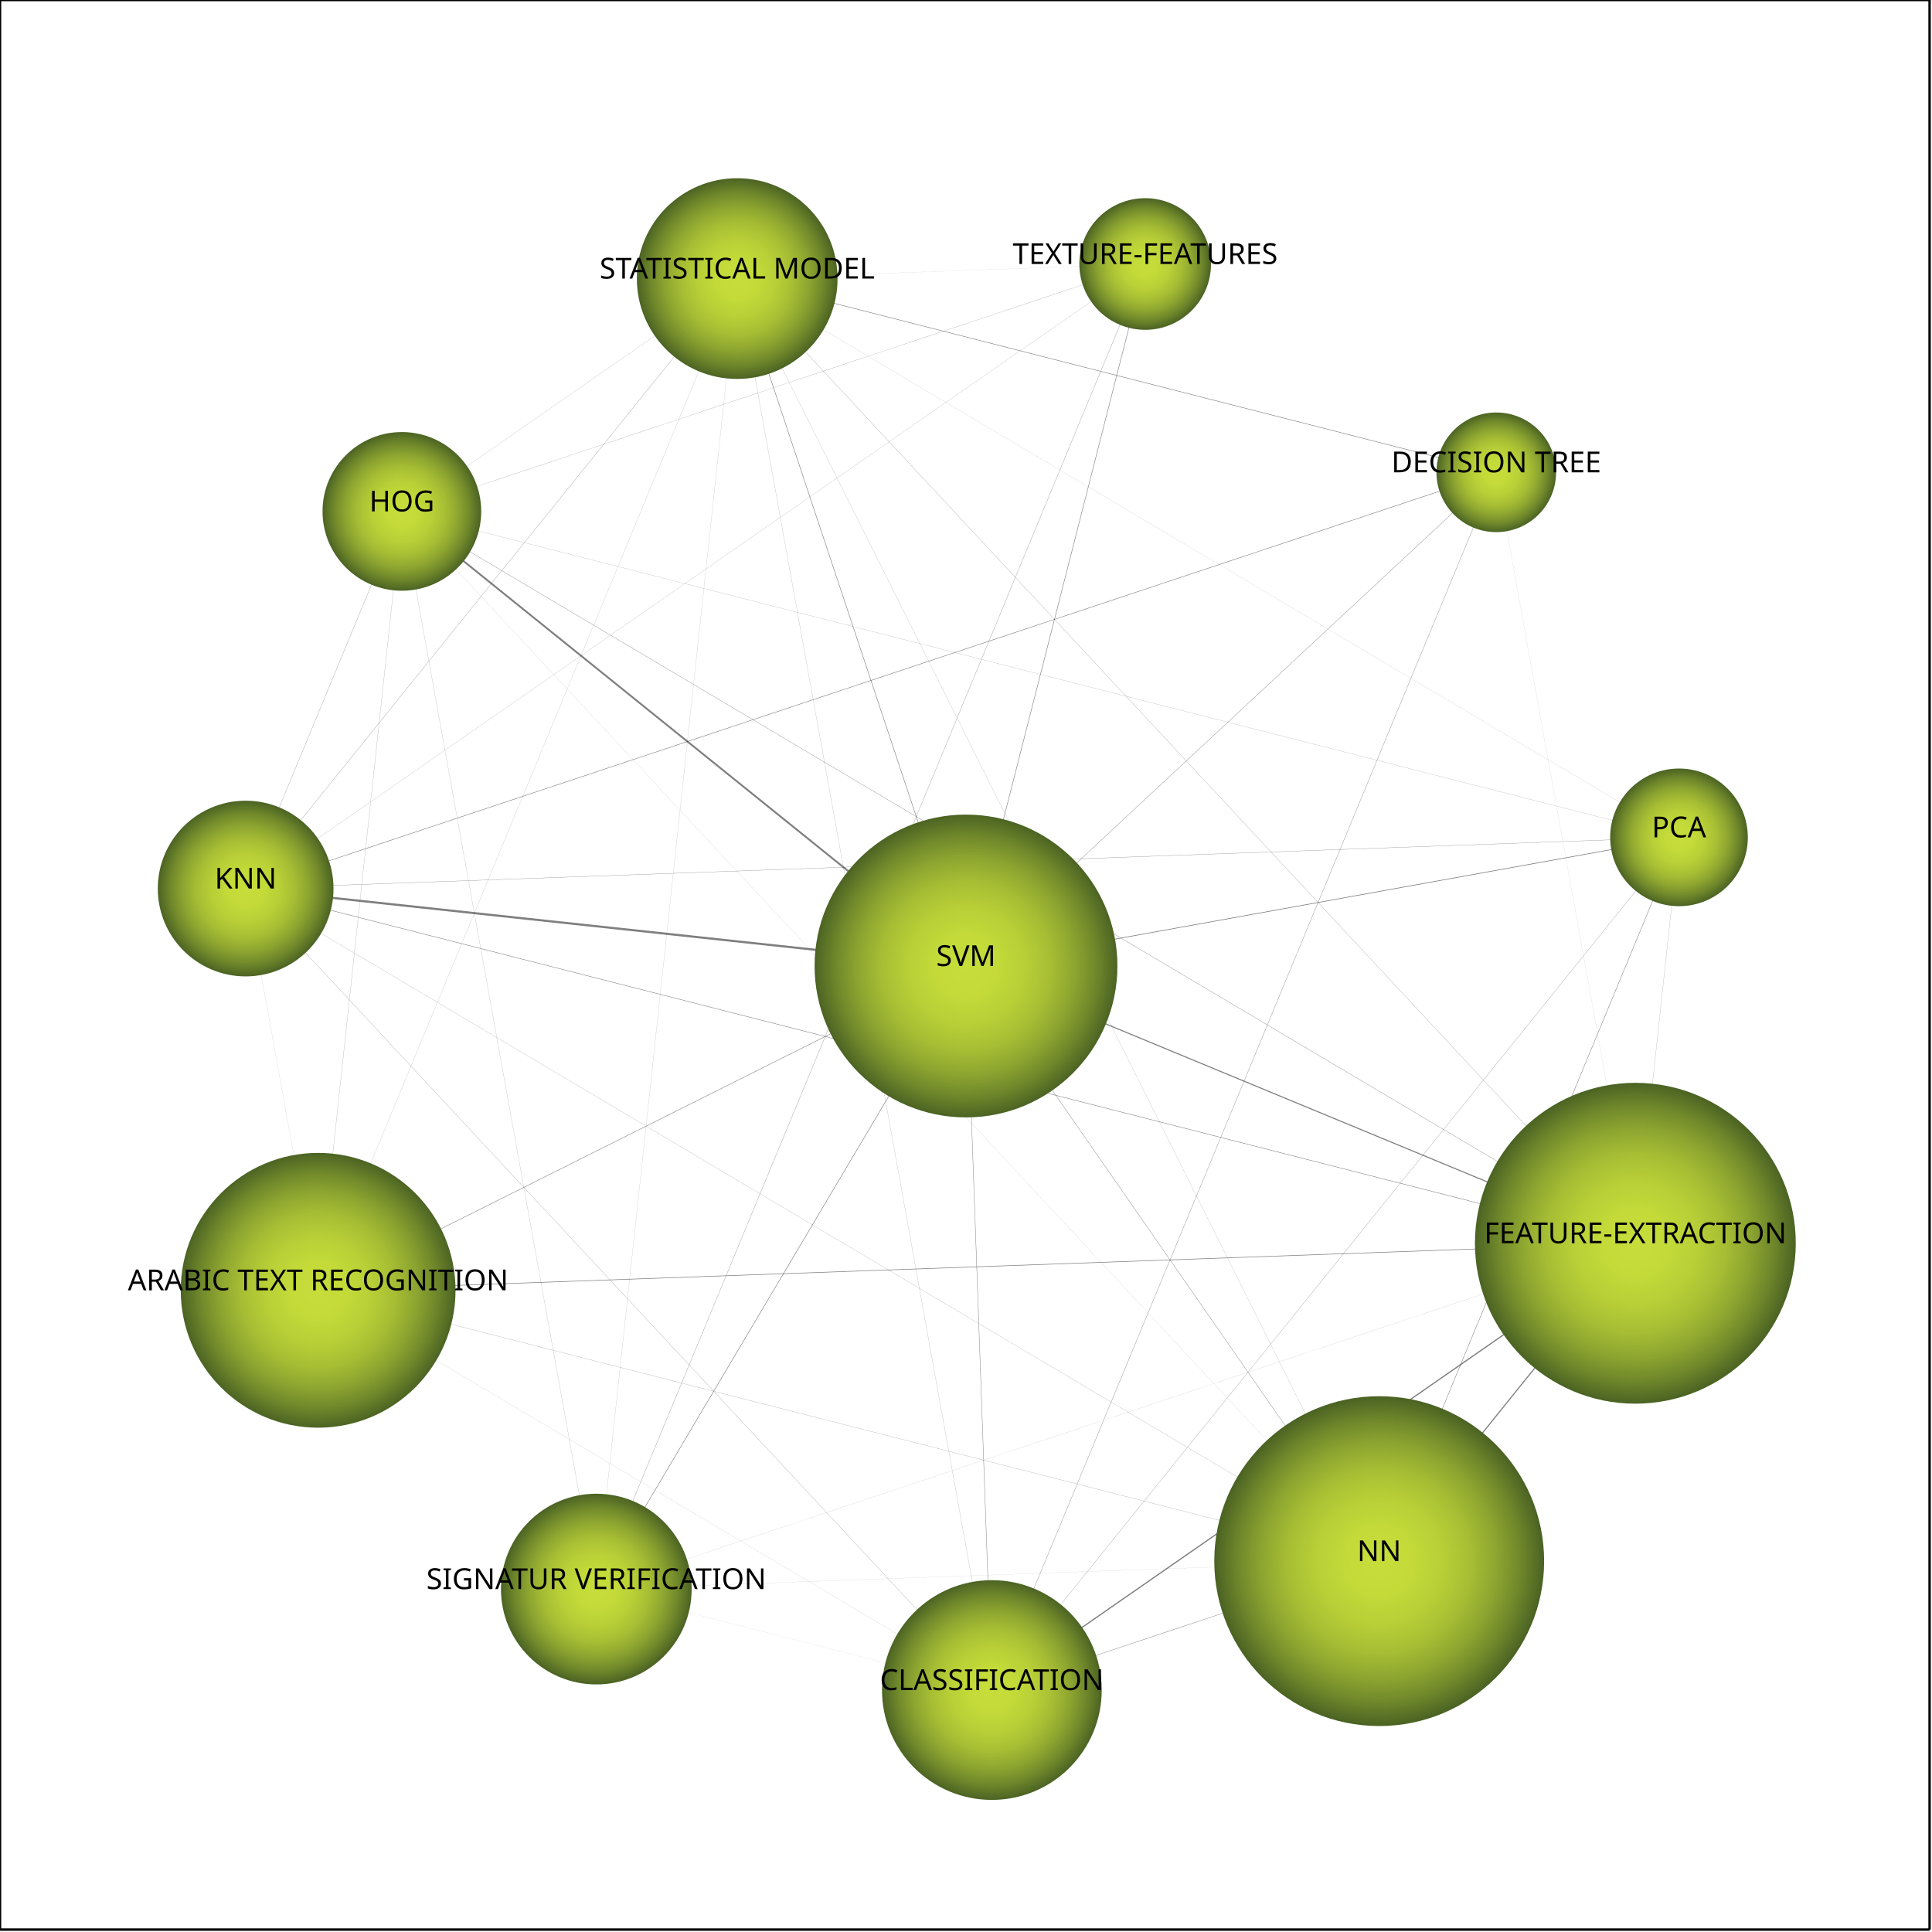
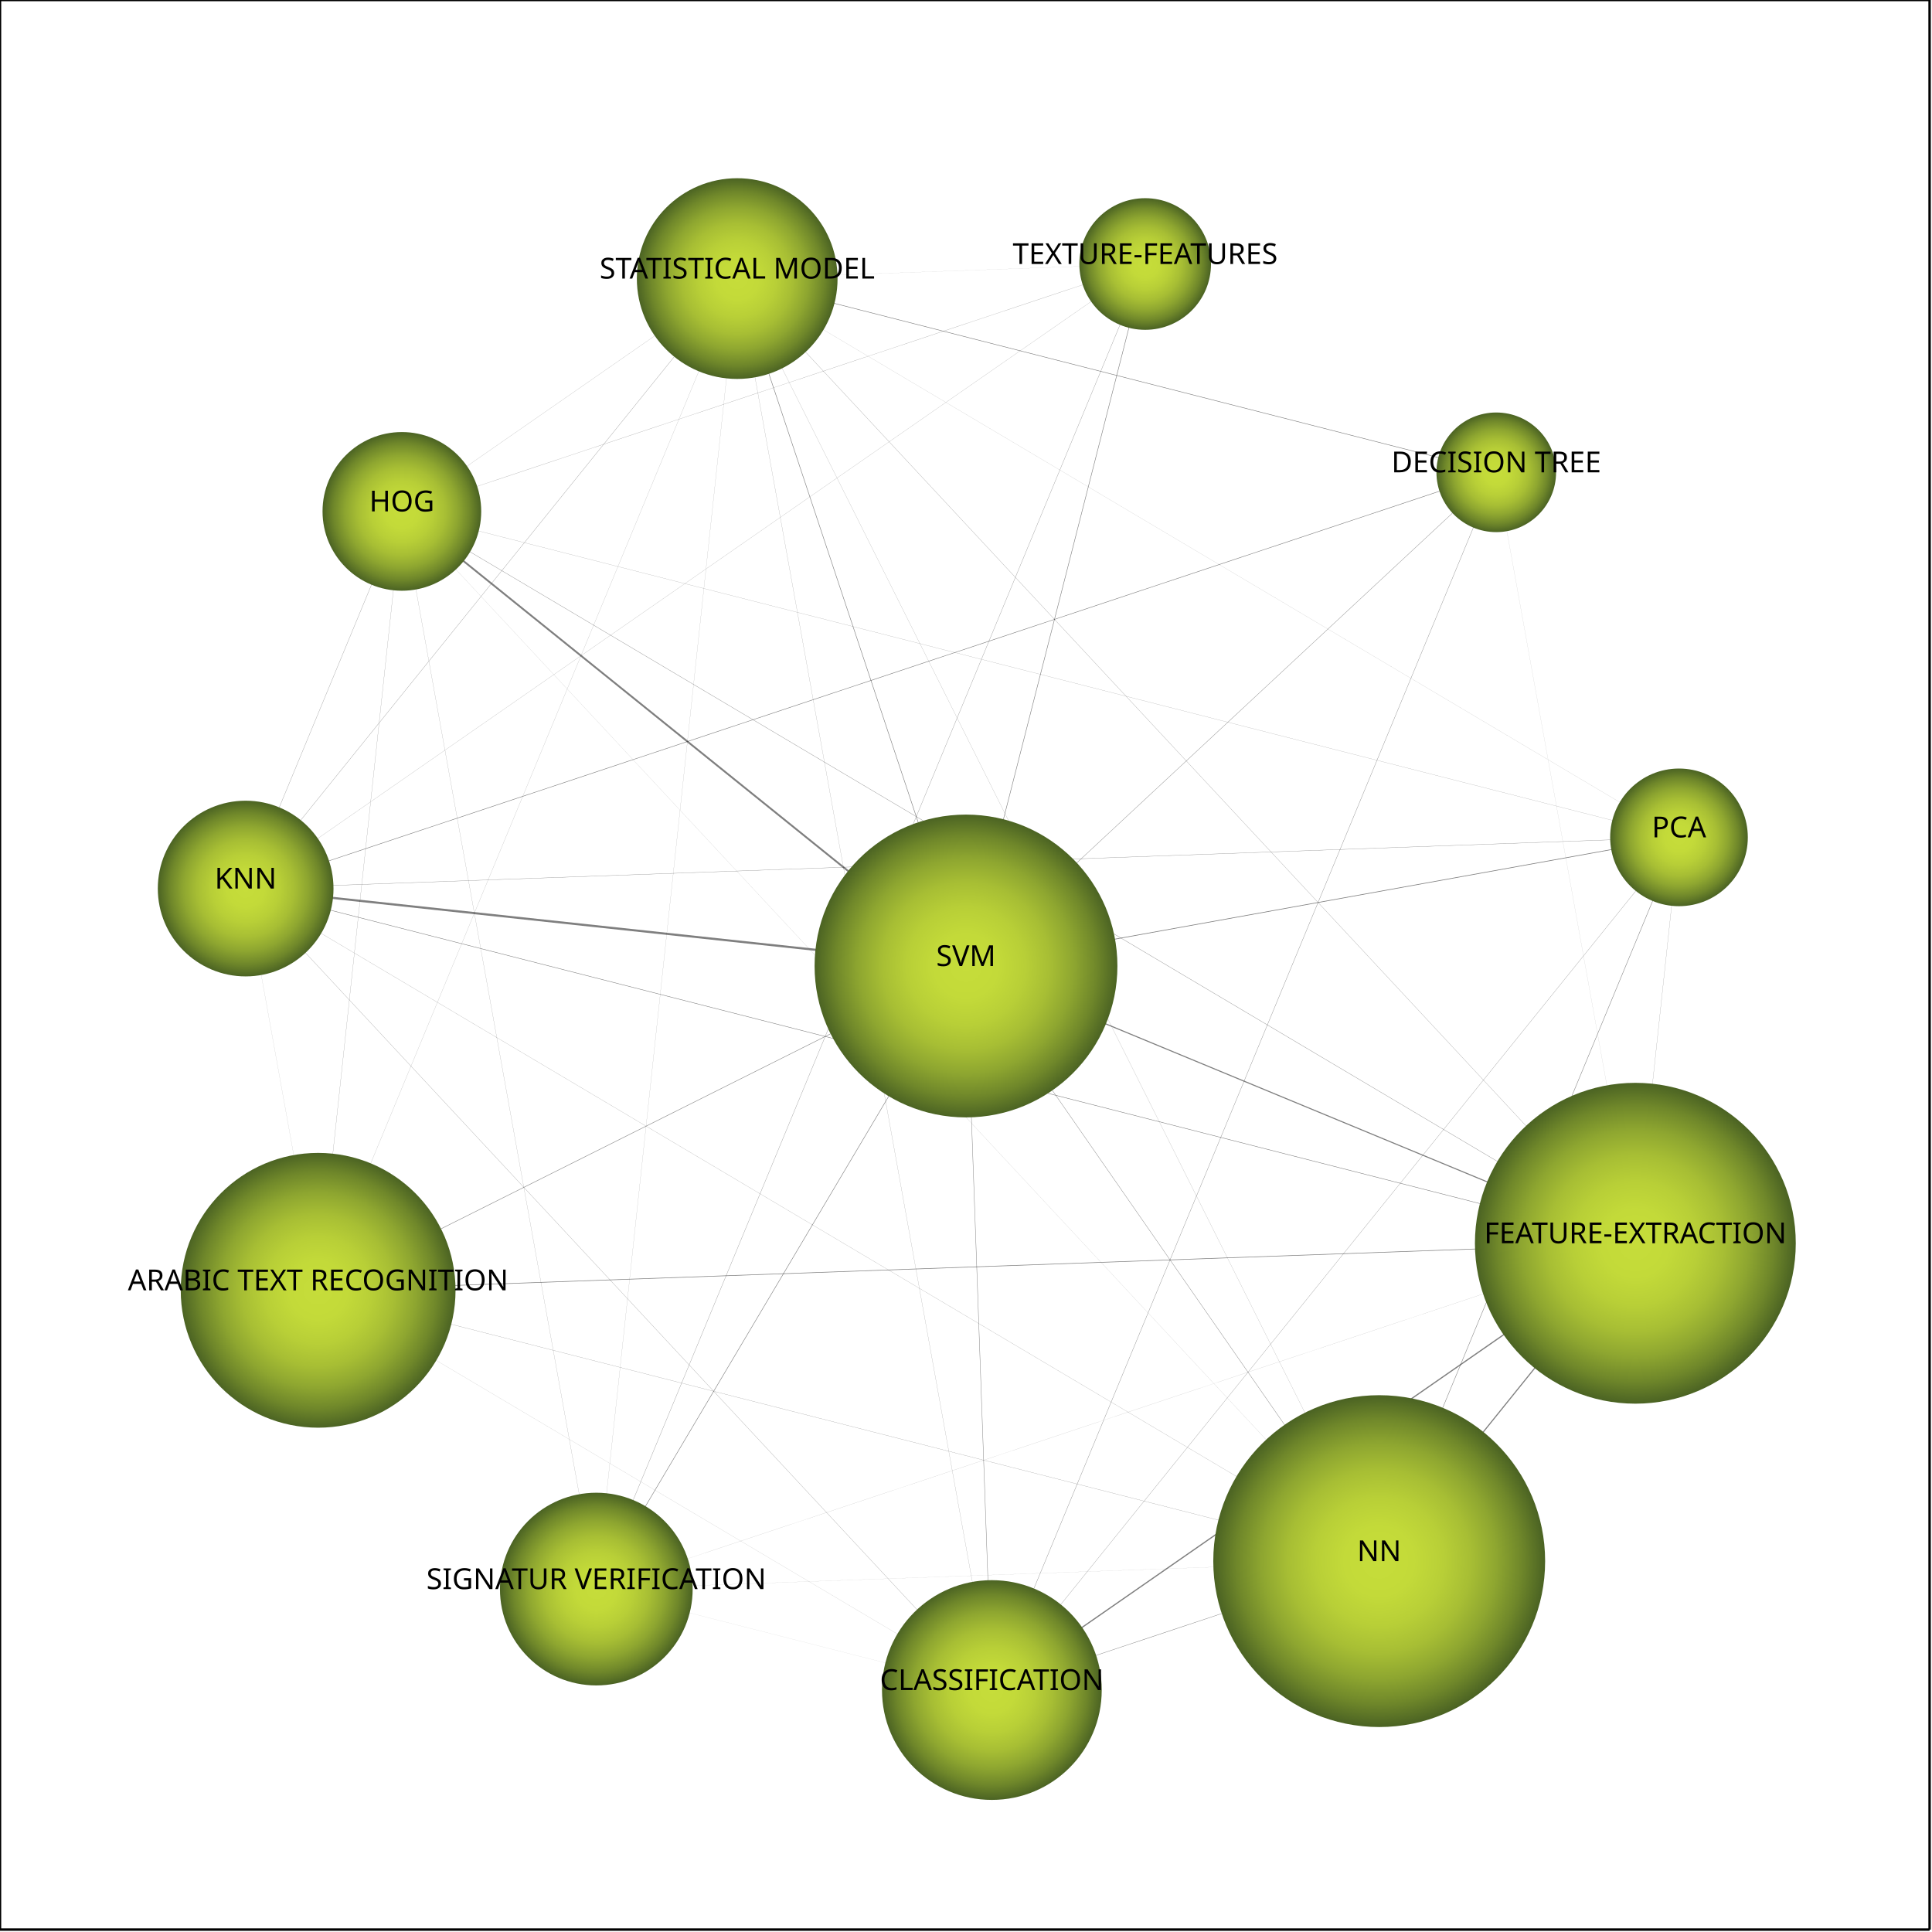
<svg xmlns="http://www.w3.org/2000/svg" xmlns:xlink="http://www.w3.org/1999/xlink" contentScriptType="text/ecmascript" width="800" zoomAndPan="magnify" contentStyleType="text/css" viewBox="0 0 800 800" height="800" preserveAspectRatio="xMidYMid meet" version="1.0">
  <radialGradient xlink:actuate="onLoad" xlink:type="simple" id="sphereTheme" xlink:show="other">
    <stop style="stop-color:#C6DD3A" offset="0" />
    <stop style="stop-color:#C3DA39" offset="0.211" />
    <stop style="stop-color:#B8CF37" offset="0.388" />
    <stop style="stop-color:#A7BE34" offset="0.553" />
    <stop style="stop-color:#8EA630" offset="0.71" />
    <stop style="stop-color:#6F872A" offset="0.861" />
    <stop style="stop-color:#4B6323" offset="1" />
  </radialGradient>
  <line y2="0" stroke-width="1" x1="0" x2="799" stroke="black" y1="0" />
  <line y2="799" stroke-width="1" x1="0" x2="799" stroke="black" y1="799" />
  <line y2="799" stroke-width="1" x1="0" x2="0" stroke="black" y1="0" />
  <line y2="799" stroke-width="1" x1="799" x2="799" stroke="black" y1="0" />
-   <line x1="677.164" x2="571.097" y1="514.805" style="stroke-width:0.46;stroke-miterlimit:4;stroke-dasharray:none;stroke-linecap:round;stroke-opacity:0.5" y2="646.426" stroke="black" stroke-width="1" />
+   <line x1="677.164" x2="571.097" y1="514.805" style="stroke-width:0.456;stroke-miterlimit:4;stroke-dasharray:none;stroke-linecap:round;stroke-opacity:0.5" y2="646.426" stroke="black" stroke-width="1" />
  <line x1="677.164" x2="400.0" y1="514.805" style="stroke-width:0.439;stroke-miterlimit:4;stroke-dasharray:none;stroke-linecap:round;stroke-opacity:0.5" y2="400.0" stroke="black" stroke-width="1" />
  <line x1="677.164" x2="410.708" y1="514.805" style="stroke-width:0.497;stroke-miterlimit:4;stroke-dasharray:none;stroke-linecap:round;stroke-opacity:0.5" y2="699.809" stroke="black" stroke-width="1" />
  <line x1="677.164" x2="246.919" y1="514.805" style="stroke-width:0.038;stroke-miterlimit:4;stroke-dasharray:none;stroke-linecap:round;stroke-opacity:0.5" y2="658.004" stroke="black" stroke-width="1" />
  <line x1="677.164" x2="131.732" y1="514.805" style="stroke-width:0.241;stroke-miterlimit:4;stroke-dasharray:none;stroke-linecap:round;stroke-opacity:0.5" y2="534.285" stroke="black" stroke-width="1" />
  <line x1="677.164" x2="101.719" y1="514.805" style="stroke-width:0.183;stroke-miterlimit:4;stroke-dasharray:none;stroke-linecap:round;stroke-opacity:0.5" y2="367.931" stroke="black" stroke-width="1" />
  <line x1="677.164" x2="166.408" y1="514.805" style="stroke-width:0.122;stroke-miterlimit:4;stroke-dasharray:none;stroke-linecap:round;stroke-opacity:0.5" y2="211.759" stroke="black" stroke-width="1" />
  <line x1="677.164" x2="305.26" y1="514.805" style="stroke-width:0.084;stroke-miterlimit:4;stroke-dasharray:none;stroke-linecap:round;stroke-opacity:0.5" y2="115.352" stroke="black" stroke-width="1" />
  <line x1="677.164" x2="474.192" y1="514.805" style="stroke-width:0.005;stroke-miterlimit:4;stroke-dasharray:none;stroke-linecap:round;stroke-opacity:0.5" y2="109.319" stroke="black" stroke-width="1" />
  <line x1="677.164" x2="619.568" y1="514.805" style="stroke-width:0.031;stroke-miterlimit:4;stroke-dasharray:none;stroke-linecap:round;stroke-opacity:0.5" y2="195.575" stroke="black" stroke-width="1" />
  <line x1="677.164" x2="695.233" y1="514.805" style="stroke-width:0.07;stroke-miterlimit:4;stroke-dasharray:none;stroke-linecap:round;stroke-opacity:0.5" y2="346.734" stroke="black" stroke-width="1" />
-   <line x1="571.097" x2="400.0" y1="646.426" style="stroke-width:0.141;stroke-miterlimit:4;stroke-dasharray:none;stroke-linecap:round;stroke-opacity:0.5" y2="400.0" stroke="black" stroke-width="1" />
-   <line x1="571.097" x2="410.708" y1="646.426" style="stroke-width:0.154;stroke-miterlimit:4;stroke-dasharray:none;stroke-linecap:round;stroke-opacity:0.5" y2="699.809" stroke="black" stroke-width="1" />
-   <line x1="571.097" x2="246.919" y1="646.426" style="stroke-width:0.029;stroke-miterlimit:4;stroke-dasharray:none;stroke-linecap:round;stroke-opacity:0.5" y2="658.004" stroke="black" stroke-width="1" />
-   <line x1="571.097" x2="131.732" y1="646.426" style="stroke-width:0.078;stroke-miterlimit:4;stroke-dasharray:none;stroke-linecap:round;stroke-opacity:0.5" y2="534.285" stroke="black" stroke-width="1" />
-   <line x1="571.097" x2="101.719" y1="646.426" style="stroke-width:0.066;stroke-miterlimit:4;stroke-dasharray:none;stroke-linecap:round;stroke-opacity:0.5" y2="367.931" stroke="black" stroke-width="1" />
+   <line x1="571.097" x2="400.0" y1="646.426" style="stroke-width:0.14;stroke-miterlimit:4;stroke-dasharray:none;stroke-linecap:round;stroke-opacity:0.5" y2="400.0" stroke="black" stroke-width="1" />
+   <line x1="571.097" x2="410.708" y1="646.426" style="stroke-width:0.153;stroke-miterlimit:4;stroke-dasharray:none;stroke-linecap:round;stroke-opacity:0.5" y2="699.809" stroke="black" stroke-width="1" />
+   <line x1="571.097" x2="246.919" y1="646.426" style="stroke-width:0.028;stroke-miterlimit:4;stroke-dasharray:none;stroke-linecap:round;stroke-opacity:0.5" y2="658.004" stroke="black" stroke-width="1" />
+   <line x1="571.097" x2="131.732" y1="646.426" style="stroke-width:0.077;stroke-miterlimit:4;stroke-dasharray:none;stroke-linecap:round;stroke-opacity:0.5" y2="534.285" stroke="black" stroke-width="1" />
+   <line x1="571.097" x2="101.719" y1="646.426" style="stroke-width:0.065;stroke-miterlimit:4;stroke-dasharray:none;stroke-linecap:round;stroke-opacity:0.5" y2="367.931" stroke="black" stroke-width="1" />
  <line x1="571.097" x2="166.408" y1="646.426" style="stroke-width:0.034;stroke-miterlimit:4;stroke-dasharray:none;stroke-linecap:round;stroke-opacity:0.5" y2="211.759" stroke="black" stroke-width="1" />
  <line x1="571.097" x2="305.26" y1="646.426" style="stroke-width:0.059;stroke-miterlimit:4;stroke-dasharray:none;stroke-linecap:round;stroke-opacity:0.5" y2="115.352" stroke="black" stroke-width="1" />
  <line x1="571.097" x2="474.192" y1="646.426" style="stroke-width:0.011;stroke-miterlimit:4;stroke-dasharray:none;stroke-linecap:round;stroke-opacity:0.5" y2="109.319" stroke="black" stroke-width="1" />
-   <line x1="571.097" x2="695.233" y1="646.426" style="stroke-width:0.177;stroke-miterlimit:4;stroke-dasharray:none;stroke-linecap:round;stroke-opacity:0.5" y2="346.734" stroke="black" stroke-width="1" />
+   <line x1="571.097" x2="695.233" y1="646.426" style="stroke-width:0.175;stroke-miterlimit:4;stroke-dasharray:none;stroke-linecap:round;stroke-opacity:0.5" y2="346.734" stroke="black" stroke-width="1" />
  <line x1="400.0" x2="410.708" y1="400.0" style="stroke-width:0.158;stroke-miterlimit:4;stroke-dasharray:none;stroke-linecap:round;stroke-opacity:0.5" y2="699.809" stroke="black" stroke-width="1" />
-   <line x1="400.0" x2="246.919" y1="400.0" style="stroke-width:0.207;stroke-miterlimit:4;stroke-dasharray:none;stroke-linecap:round;stroke-opacity:0.5" y2="658.004" stroke="black" stroke-width="1" />
+   <line x1="400.0" x2="246.919" y1="400.0" style="stroke-width:0.202;stroke-miterlimit:4;stroke-dasharray:none;stroke-linecap:round;stroke-opacity:0.5" y2="658.004" stroke="black" stroke-width="1" />
  <line x1="400.0" x2="131.732" y1="400.0" style="stroke-width:0.184;stroke-miterlimit:4;stroke-dasharray:none;stroke-linecap:round;stroke-opacity:0.5" y2="534.285" stroke="black" stroke-width="1" />
  <line x1="400.0" x2="101.719" y1="400.0" style="stroke-width:0.887;stroke-miterlimit:4;stroke-dasharray:none;stroke-linecap:round;stroke-opacity:0.5" y2="367.931" stroke="black" stroke-width="1" />
  <line x1="400.0" x2="166.408" y1="400.0" style="stroke-width:0.752;stroke-miterlimit:4;stroke-dasharray:none;stroke-linecap:round;stroke-opacity:0.5" y2="211.759" stroke="black" stroke-width="1" />
  <line x1="400.0" x2="305.26" y1="400.0" style="stroke-width:0.206;stroke-miterlimit:4;stroke-dasharray:none;stroke-linecap:round;stroke-opacity:0.5" y2="115.352" stroke="black" stroke-width="1" />
  <line x1="400.0" x2="474.192" y1="400.0" style="stroke-width:0.2;stroke-miterlimit:4;stroke-dasharray:none;stroke-linecap:round;stroke-opacity:0.5" y2="109.319" stroke="black" stroke-width="1" />
  <line x1="400.0" x2="619.568" y1="400.0" style="stroke-width:0.135;stroke-miterlimit:4;stroke-dasharray:none;stroke-linecap:round;stroke-opacity:0.5" y2="195.575" stroke="black" stroke-width="1" />
  <line x1="400.0" x2="695.233" y1="400.0" style="stroke-width:0.266;stroke-miterlimit:4;stroke-dasharray:none;stroke-linecap:round;stroke-opacity:0.5" y2="346.734" stroke="black" stroke-width="1" />
-   <line x1="410.708" x2="246.919" y1="699.809" style="stroke-width:0.022;stroke-miterlimit:4;stroke-dasharray:none;stroke-linecap:round;stroke-opacity:0.5" y2="658.004" stroke="black" stroke-width="1" />
+   <line x1="410.708" x2="246.919" y1="699.809" style="stroke-width:0.021;stroke-miterlimit:4;stroke-dasharray:none;stroke-linecap:round;stroke-opacity:0.5" y2="658.004" stroke="black" stroke-width="1" />
  <line x1="410.708" x2="131.732" y1="699.809" style="stroke-width:0.037;stroke-miterlimit:4;stroke-dasharray:none;stroke-linecap:round;stroke-opacity:0.5" y2="534.285" stroke="black" stroke-width="1" />
  <line x1="410.708" x2="101.719" y1="699.809" style="stroke-width:0.083;stroke-miterlimit:4;stroke-dasharray:none;stroke-linecap:round;stroke-opacity:0.5" y2="367.931" stroke="black" stroke-width="1" />
  <line x1="410.708" x2="166.408" y1="699.809" style="stroke-width:0.012;stroke-miterlimit:4;stroke-dasharray:none;stroke-linecap:round;stroke-opacity:0.5" y2="211.759" stroke="black" stroke-width="1" />
  <line x1="410.708" x2="305.26" y1="699.809" style="stroke-width:0.063;stroke-miterlimit:4;stroke-dasharray:none;stroke-linecap:round;stroke-opacity:0.5" y2="115.352" stroke="black" stroke-width="1" />
  <line x1="410.708" x2="619.568" y1="699.809" style="stroke-width:0.127;stroke-miterlimit:4;stroke-dasharray:none;stroke-linecap:round;stroke-opacity:0.5" y2="195.575" stroke="black" stroke-width="1" />
  <line x1="410.708" x2="695.233" y1="699.809" style="stroke-width:0.097;stroke-miterlimit:4;stroke-dasharray:none;stroke-linecap:round;stroke-opacity:0.5" y2="346.734" stroke="black" stroke-width="1" />
  <line x1="246.919" x2="131.732" y1="658.004" style="stroke-width:0.002;stroke-miterlimit:4;stroke-dasharray:none;stroke-linecap:round;stroke-opacity:0.5" y2="534.285" stroke="black" stroke-width="1" />
-   <line x1="246.919" x2="166.408" y1="658.004" style="stroke-width:0.062;stroke-miterlimit:4;stroke-dasharray:none;stroke-linecap:round;stroke-opacity:0.5" y2="211.759" stroke="black" stroke-width="1" />
-   <line x1="246.919" x2="305.26" y1="658.004" style="stroke-width:0.05;stroke-miterlimit:4;stroke-dasharray:none;stroke-linecap:round;stroke-opacity:0.5" y2="115.352" stroke="black" stroke-width="1" />
-   <line x1="246.919" x2="474.192" y1="658.004" style="stroke-width:0.109;stroke-miterlimit:4;stroke-dasharray:none;stroke-linecap:round;stroke-opacity:0.5" y2="109.319" stroke="black" stroke-width="1" />
+   <line x1="246.919" x2="166.408" y1="658.004" style="stroke-width:0.06;stroke-miterlimit:4;stroke-dasharray:none;stroke-linecap:round;stroke-opacity:0.5" y2="211.759" stroke="black" stroke-width="1" />
+   <line x1="246.919" x2="305.26" y1="658.004" style="stroke-width:0.049;stroke-miterlimit:4;stroke-dasharray:none;stroke-linecap:round;stroke-opacity:0.5" y2="115.352" stroke="black" stroke-width="1" />
+   <line x1="246.919" x2="474.192" y1="658.004" style="stroke-width:0.107;stroke-miterlimit:4;stroke-dasharray:none;stroke-linecap:round;stroke-opacity:0.5" y2="109.319" stroke="black" stroke-width="1" />
  <line x1="246.919" x2="695.233" y1="658.004" style="stroke-width:0.01;stroke-miterlimit:4;stroke-dasharray:none;stroke-linecap:round;stroke-opacity:0.5" y2="346.734" stroke="black" stroke-width="1" />
  <line x1="131.732" x2="101.719" y1="534.285" style="stroke-width:0.035;stroke-miterlimit:4;stroke-dasharray:none;stroke-linecap:round;stroke-opacity:0.5" y2="367.931" stroke="black" stroke-width="1" />
  <line x1="131.732" x2="166.408" y1="534.285" style="stroke-width:0.073;stroke-miterlimit:4;stroke-dasharray:none;stroke-linecap:round;stroke-opacity:0.5" y2="211.759" stroke="black" stroke-width="1" />
  <line x1="131.732" x2="305.26" y1="534.285" style="stroke-width:0.054;stroke-miterlimit:4;stroke-dasharray:none;stroke-linecap:round;stroke-opacity:0.5" y2="115.352" stroke="black" stroke-width="1" />
  <line x1="131.732" x2="474.192" y1="534.285" style="stroke-width:0.014;stroke-miterlimit:4;stroke-dasharray:none;stroke-linecap:round;stroke-opacity:0.5" y2="109.319" stroke="black" stroke-width="1" />
  <line x1="131.732" x2="695.233" y1="534.285" style="stroke-width:0.005;stroke-miterlimit:4;stroke-dasharray:none;stroke-linecap:round;stroke-opacity:0.5" y2="346.734" stroke="black" stroke-width="1" />
  <line x1="101.719" x2="166.408" y1="367.931" style="stroke-width:0.1;stroke-miterlimit:4;stroke-dasharray:none;stroke-linecap:round;stroke-opacity:0.5" y2="211.759" stroke="black" stroke-width="1" />
  <line x1="101.719" x2="305.26" y1="367.931" style="stroke-width:0.099;stroke-miterlimit:4;stroke-dasharray:none;stroke-linecap:round;stroke-opacity:0.5" y2="115.352" stroke="black" stroke-width="1" />
  <line x1="101.719" x2="474.192" y1="367.931" style="stroke-width:0.058;stroke-miterlimit:4;stroke-dasharray:none;stroke-linecap:round;stroke-opacity:0.5" y2="109.319" stroke="black" stroke-width="1" />
  <line x1="101.719" x2="619.568" y1="367.931" style="stroke-width:0.198;stroke-miterlimit:4;stroke-dasharray:none;stroke-linecap:round;stroke-opacity:0.5" y2="195.575" stroke="black" stroke-width="1" />
  <line x1="101.719" x2="695.233" y1="367.931" style="stroke-width:0.111;stroke-miterlimit:4;stroke-dasharray:none;stroke-linecap:round;stroke-opacity:0.5" y2="346.734" stroke="black" stroke-width="1" />
  <line x1="166.408" x2="305.26" y1="211.759" style="stroke-width:0.056;stroke-miterlimit:4;stroke-dasharray:none;stroke-linecap:round;stroke-opacity:0.5" y2="115.352" stroke="black" stroke-width="1" />
  <line x1="166.408" x2="474.192" y1="211.759" style="stroke-width:0.074;stroke-miterlimit:4;stroke-dasharray:none;stroke-linecap:round;stroke-opacity:0.5" y2="109.319" stroke="black" stroke-width="1" />
  <line x1="166.408" x2="695.233" y1="211.759" style="stroke-width:0.063;stroke-miterlimit:4;stroke-dasharray:none;stroke-linecap:round;stroke-opacity:0.5" y2="346.734" stroke="black" stroke-width="1" />
  <line x1="305.26" x2="474.192" y1="115.352" style="stroke-width:0.025;stroke-miterlimit:4;stroke-dasharray:none;stroke-linecap:round;stroke-opacity:0.5" y2="109.319" stroke="black" stroke-width="1" />
  <line x1="305.26" x2="619.568" y1="115.352" style="stroke-width:0.205;stroke-miterlimit:4;stroke-dasharray:none;stroke-linecap:round;stroke-opacity:0.5" y2="195.575" stroke="black" stroke-width="1" />
  <line x1="305.26" x2="695.233" y1="115.352" style="stroke-width:0.038;stroke-miterlimit:4;stroke-dasharray:none;stroke-linecap:round;stroke-opacity:0.5" y2="346.734" stroke="black" stroke-width="1" />
  <circle id="circle0" r="66.425" style="fill:url(#sphereTheme);stroke-width:0.5;fill-opacity:1;stroke-opacity:1" cx="677.164" cy="514.805" />
  <text x="677.164" y="514.805" id="text50" style="font-size:12px;text-anchor:middle;fill:#000000;font-family:Verdana">FEATURE-EXTRACTION</text>
-   <circle id="circle1" r="68.29" style="fill:url(#sphereTheme);stroke-width:0.5;fill-opacity:1;stroke-opacity:1" cx="571.097" cy="646.426" />
+   <circle id="circle1" r="68.705" style="fill:url(#sphereTheme);stroke-width:0.5;fill-opacity:1;stroke-opacity:1" cx="571.097" cy="646.426" />
  <text x="571.097" y="646.426" id="text51" style="font-size:12px;text-anchor:middle;fill:#000000;font-family:Verdana">NN</text>
  <circle id="circle2" r="62.694" style="fill:url(#sphereTheme);stroke-width:0.5;fill-opacity:1;stroke-opacity:1" cx="400.0" cy="400.0" />
  <text x="400.0" y="400.0" id="text52" style="font-size:12px;text-anchor:middle;fill:#000000;font-family:Verdana">SVM</text>
  <circle id="circle3" r="45.492" style="fill:url(#sphereTheme);stroke-width:0.5;fill-opacity:1;stroke-opacity:1" cx="410.708" cy="699.809" />
  <text x="410.708" y="699.809" id="text53" style="font-size:12px;text-anchor:middle;fill:#000000;font-family:Verdana">CLASSIFICATION</text>
-   <circle id="circle4" r="39.482" style="fill:url(#sphereTheme);stroke-width:0.5;fill-opacity:1;stroke-opacity:1" cx="246.919" cy="658.004" />
+   <circle id="circle4" r="39.896" style="fill:url(#sphereTheme);stroke-width:0.5;fill-opacity:1;stroke-opacity:1" cx="246.919" cy="658.004" />
  <text x="246.919" y="658.004" id="text54" style="font-size:12px;text-anchor:middle;fill:#000000;font-family:Verdana">SIGNATUR VERIFICATION</text>
  <circle id="circle5" r="56.891" style="fill:url(#sphereTheme);stroke-width:0.5;fill-opacity:1;stroke-opacity:1" cx="131.732" cy="534.285" />
  <text x="131.732" y="534.285" id="text55" style="font-size:12px;text-anchor:middle;fill:#000000;font-family:Verdana">ARABIC TEXT RECOGNITION</text>
  <circle id="circle6" r="36.373" style="fill:url(#sphereTheme);stroke-width:0.5;fill-opacity:1;stroke-opacity:1" cx="101.719" cy="367.931" />
  <text x="101.719" y="367.931" id="text56" style="font-size:12px;text-anchor:middle;fill:#000000;font-family:Verdana">KNN</text>
  <circle id="circle7" r="32.85" style="fill:url(#sphereTheme);stroke-width:0.5;fill-opacity:1;stroke-opacity:1" cx="166.408" cy="211.759" />
  <text x="166.408" y="211.759" id="text57" style="font-size:12px;text-anchor:middle;fill:#000000;font-family:Verdana">HOG</text>
  <circle id="circle8" r="41.554" style="fill:url(#sphereTheme);stroke-width:0.5;fill-opacity:1;stroke-opacity:1" cx="305.26" cy="115.352" />
  <text x="305.26" y="115.352" id="text58" style="font-size:12px;text-anchor:middle;fill:#000000;font-family:Verdana">STATISTICAL MODEL</text>
  <circle id="circle9" r="27.254" style="fill:url(#sphereTheme);stroke-width:0.5;fill-opacity:1;stroke-opacity:1" cx="474.192" cy="109.319" />
  <text x="474.192" y="109.319" id="text59" style="font-size:12px;text-anchor:middle;fill:#000000;font-family:Verdana">TEXTURE-FEATURES</text>
  <circle id="circle10" r="24.767" style="fill:url(#sphereTheme);stroke-width:0.5;fill-opacity:1;stroke-opacity:1" cx="619.568" cy="195.575" />
  <text x="619.568" y="195.575" id="text510" style="font-size:12px;text-anchor:middle;fill:#000000;font-family:Verdana">DECISION TREE</text>
  <circle id="circle11" r="28.497" style="fill:url(#sphereTheme);stroke-width:0.5;fill-opacity:1;stroke-opacity:1" cx="695.233" cy="346.734" />
  <text x="695.233" y="346.734" id="text511" style="font-size:12px;text-anchor:middle;fill:#000000;font-family:Verdana">PCA</text>
</svg>
